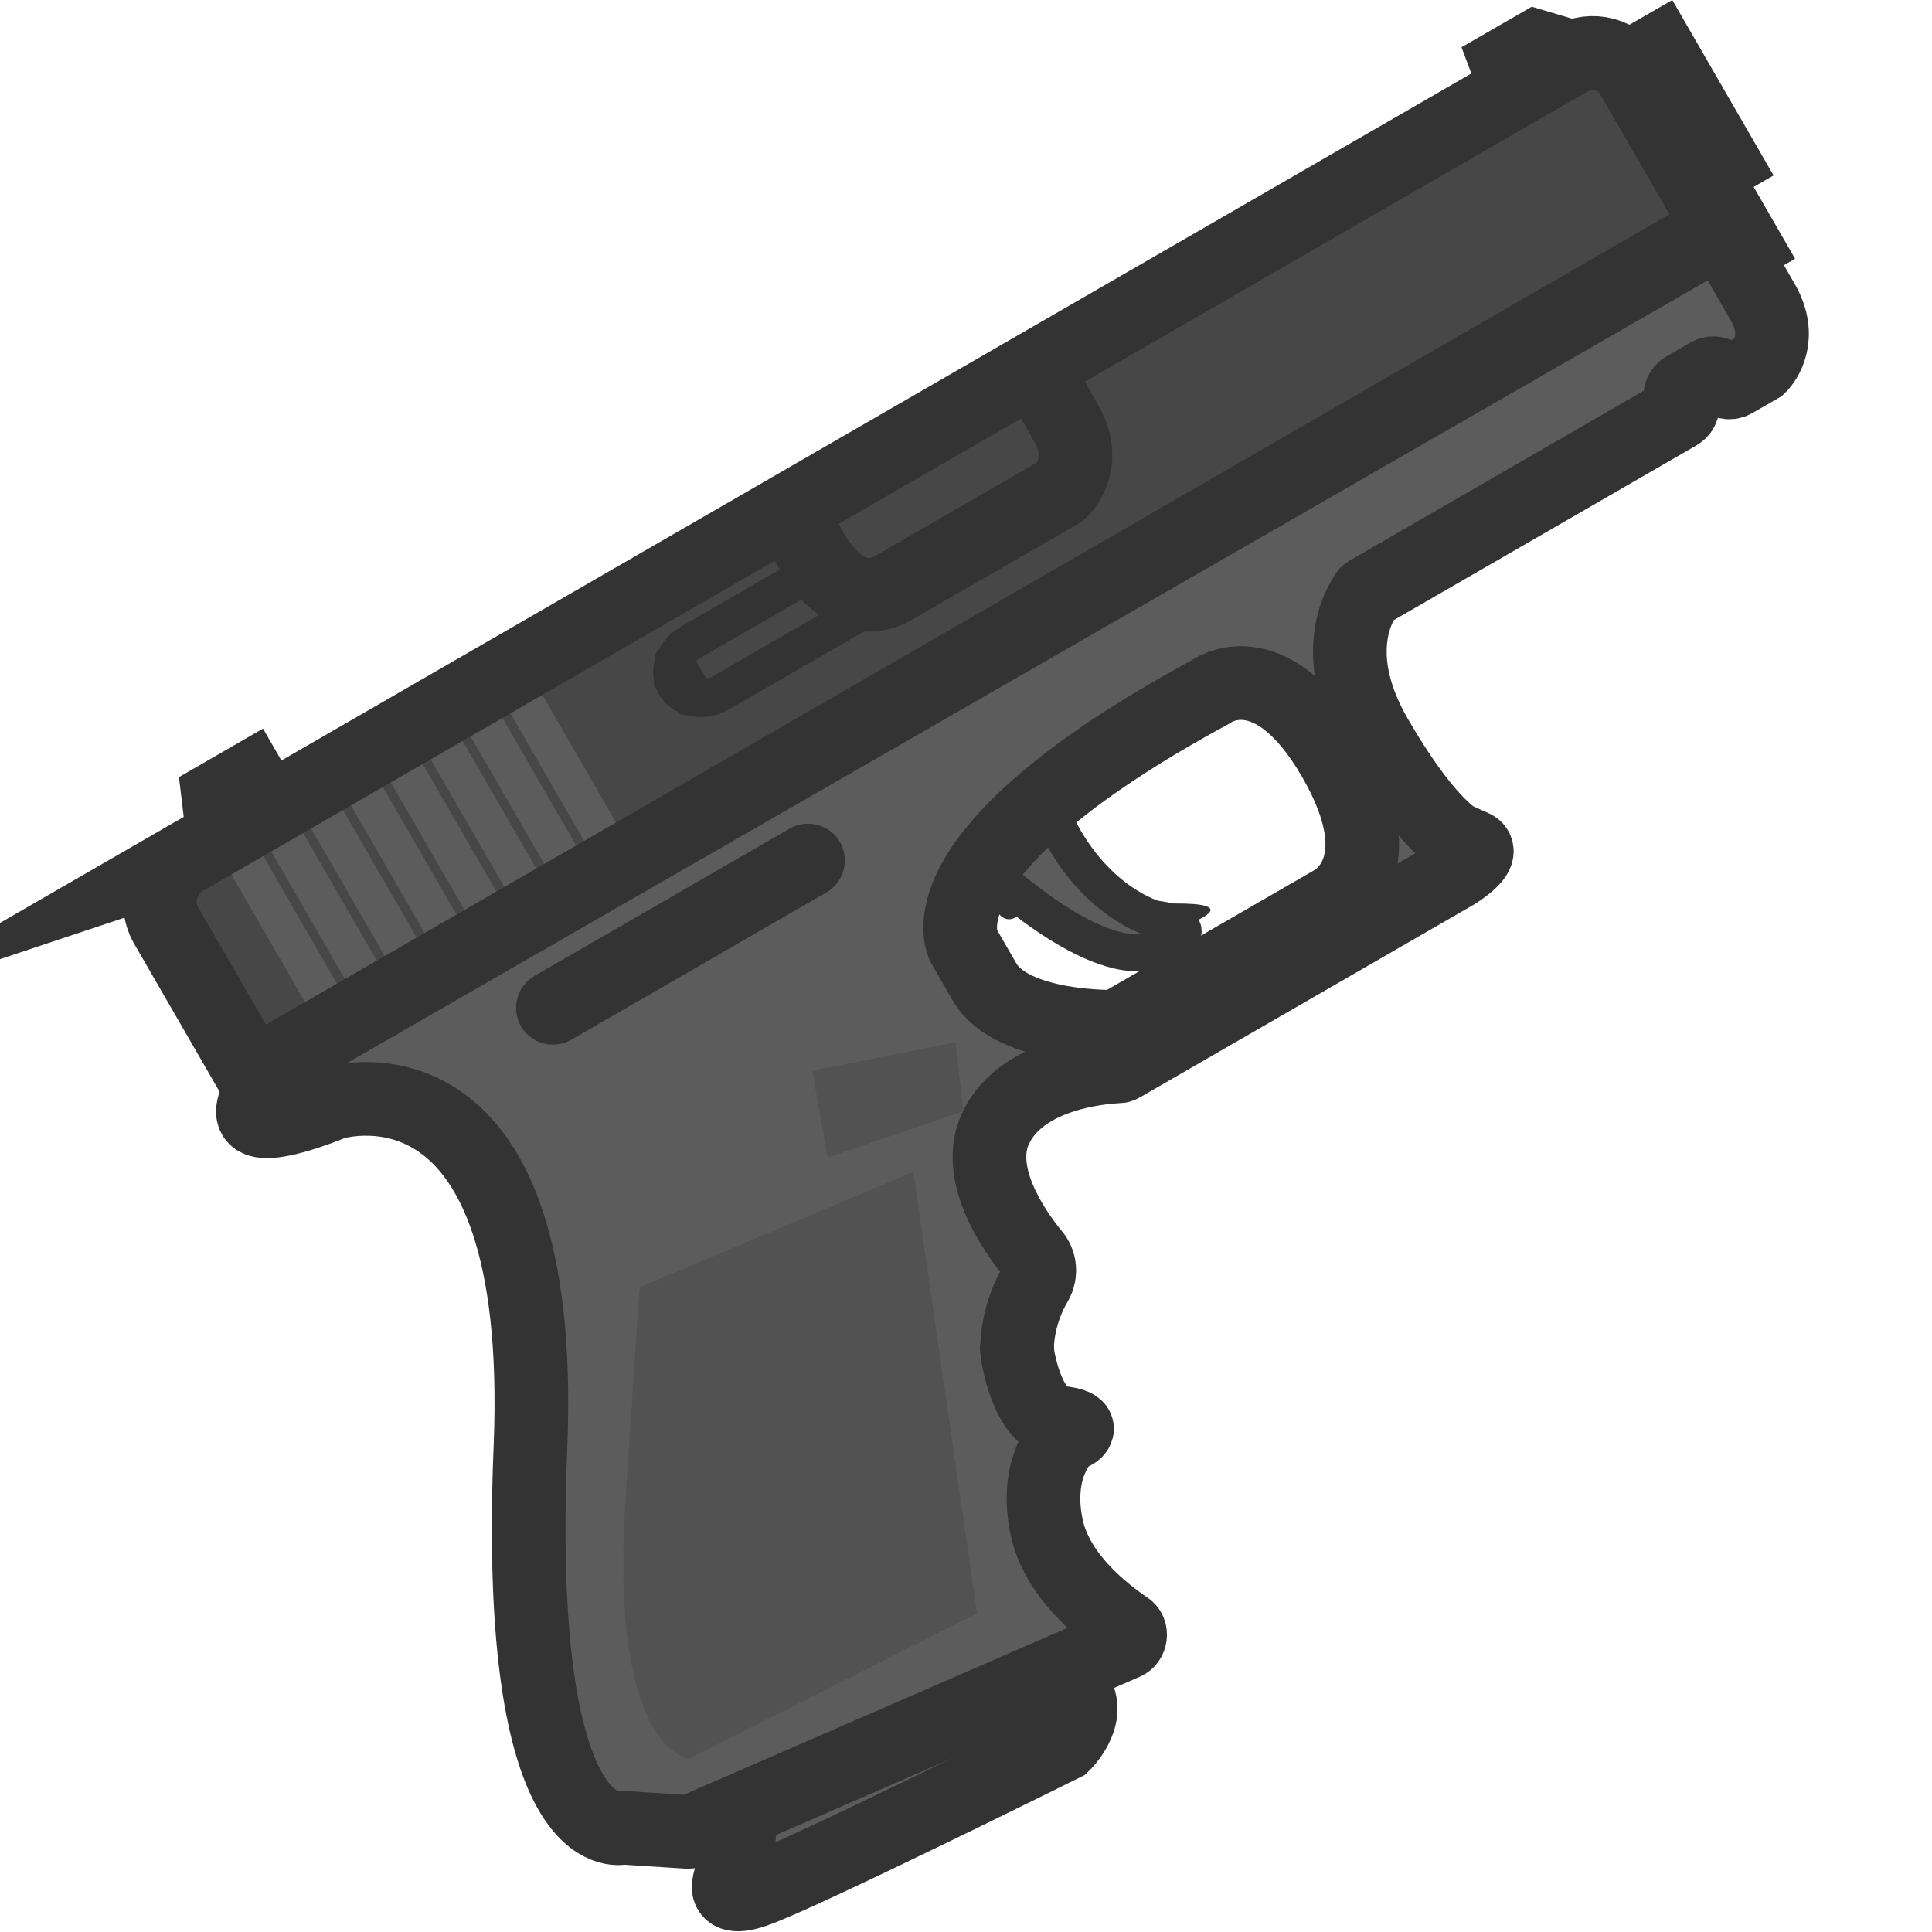
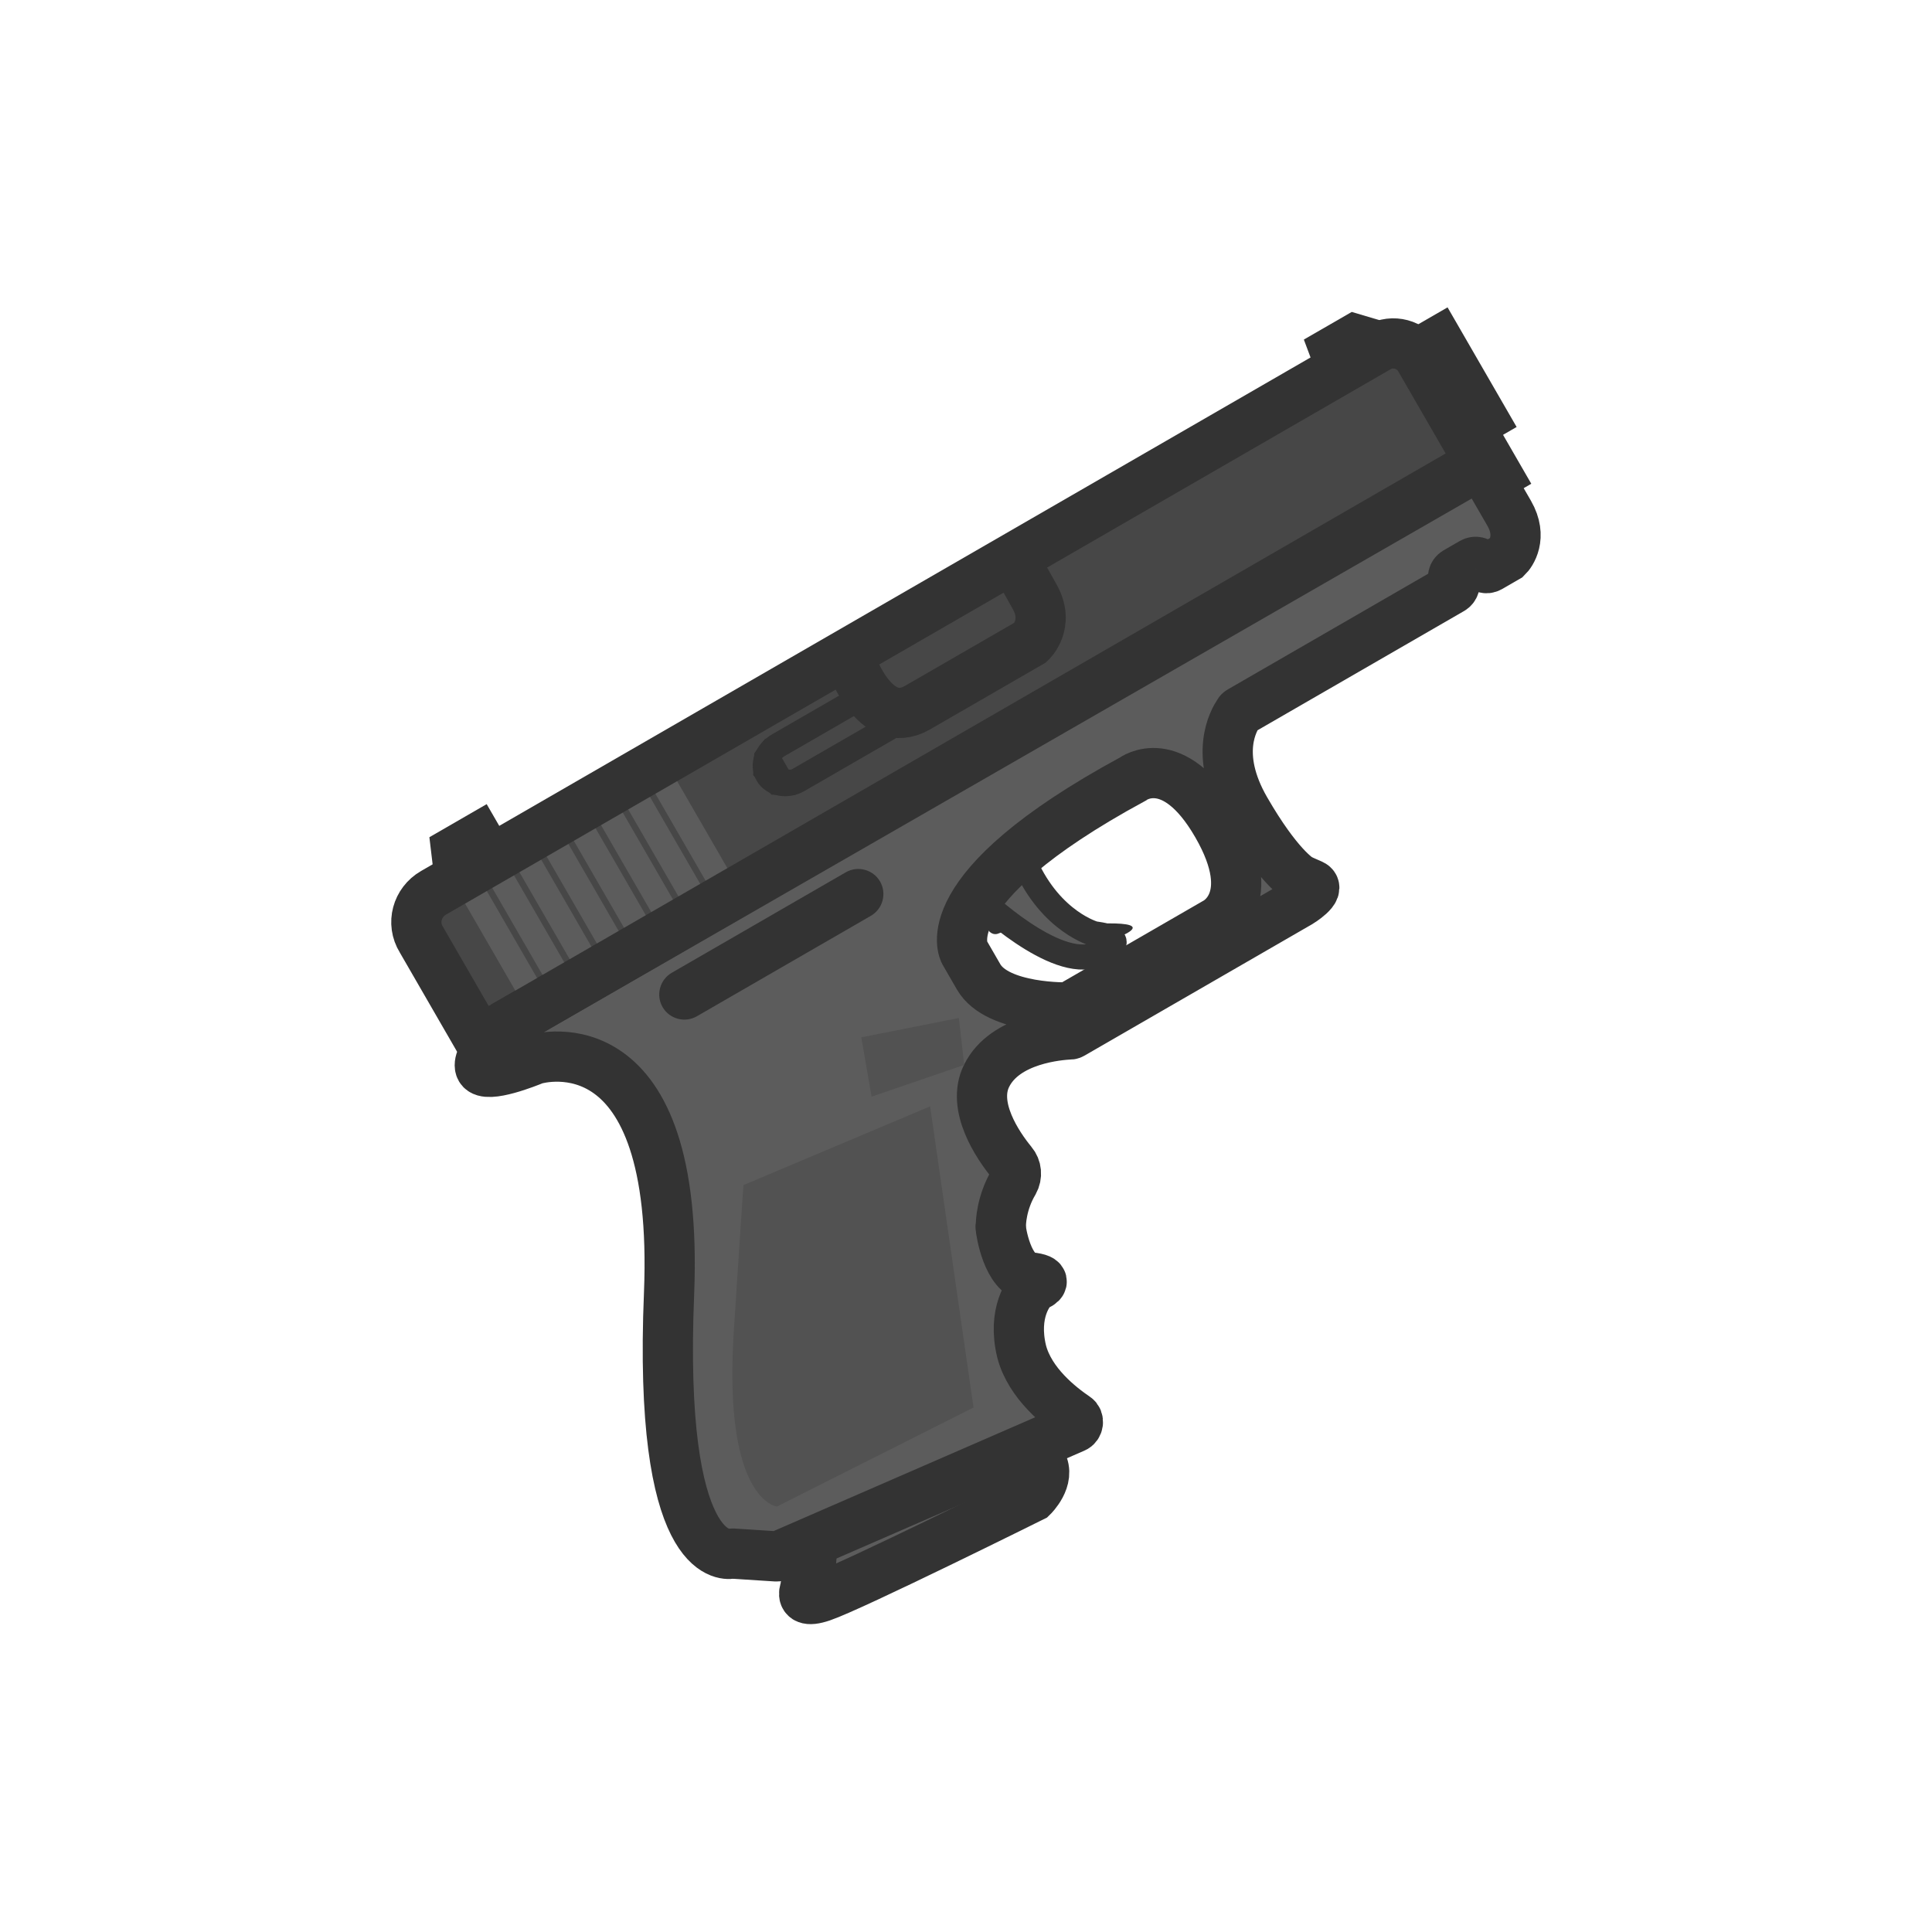
<svg xmlns="http://www.w3.org/2000/svg" width="110" height="110" viewBox="0 0 110 110" fill="none" version="1.1" id="svg52">
  <defs id="defs56" />
-   <g id="g898" transform="matrix(0.4538268,-0.262017,0.262017,0.4538268,-0.3823625,50.07325)">
+   <g id="g898" transform="matrix(0.3094274,-0.178648,0.178648,0.3094274,17.2393,51.64085)">
    <path d="m 201.757,12.461 h -6.003 v 14.007 h 6.003 z" fill="#5c5c5c" stroke="#333333" stroke-width="8.004" stroke-miterlimit="10" id="path2" />
    <path d="m 199.257,31.671 h -3.001 v 3.802 h 3.001 z" fill="#5c5c5c" stroke="#333333" stroke-width="8.004" stroke-miterlimit="10" id="path4" />
    <path d="m 25.671,4.458 h 3.902 V 15.463 l -6.903,-4.002 z" fill="#5c5c5c" stroke="#333333" stroke-width="8.004" stroke-miterlimit="10" id="path6" />
    <path d="m 94.004,55.083 -1.101,2.101 c -0.4,0.8 0.1,1.801 1,1.901 l 3.702,0.6 c 0.3,0 0.6,0.2 0.8,0.5 1.501,1.801 8.904,9.104 13.306,9.104 5.003,0 -7.303,-5.603 -7.303,-5.603 0,0 -2.301,3.102 -6.303,-9.905 -3.702,-11.906 -4.002,-1.201 -4.002,0.7 0,0.2 0,0.4 -0.1,0.6 z" fill="#333333" id="path8" />
    <path d="m 185.75,11.461 1,-6.003 h 3.702 l 3.602,3.802 c 0.5,0.5 0.2,1.401 -0.6,1.401 0.1,0 -7.704,0.8 -7.704,0.8 z" fill="#5c5c5c" stroke="#333333" stroke-width="8.004" stroke-miterlimit="10" id="path10" />
    <path d="m 21.669,125.518 -5.403,7.803 c 0,0 -4.602,2.202 0.4,3.202 5.003,1.001 37.018,3.002 37.018,3.002 0,0 4.002,-1.001 4.002,-4.002 v -7.604 z" fill="#5c5c5c" stroke="#333333" stroke-width="8.004" stroke-miterlimit="10" id="path12" />
    <path d="m 94.106,52.781 c 0,0 4.602,16.008 11.605,17.008 7.004,1 1.401,-3.002 1.401,-3.002 0,0 -5.003,-5.002 -4.002,-15.007 1,-10.005 -6.003,-5.002 -6.003,-5.002 z" fill="#5c5c5c" stroke="#333333" stroke-width="4.002" stroke-miterlimit="10" id="path14" />
    <path d="M 19.167,8.459 H 192.953 c 2.702,0 4.903,2.201 4.903,4.902 V 32.471 H 13.765 V 13.962 c -0.1,-3.102 2.401,-5.503 5.403,-5.503 z" fill="#474747" id="path16" />
    <path d="m 19.168,32.472 c -0.1,0 -0.2,0 -0.3,0 -1,0.3 -7.204,2.101 -7.204,4.002 0,1.901 7.304,2.901 8.004,3.001 h 0.1 c 1.201,0.3 23.311,6.103 0,43.021 C -2.943,118.314 6.561,123.016 7.662,123.417 c 0.1,0 0.1,0.1 0.2,0.1 l 5.703,3.802 c 0.1,0.1 0.3,0.1 0.4,0.2 l 51.025,5.803 c 0.7,0.1 1.301,-0.701 1,-1.301 -1.301,-2.701 -3.602,-8.304 -2.201,-13.407 1.801,-6.103 5.803,-7.704 6.803,-7.904 0.1,0 0.2,0 0.4,0 0.6,0.1 2.401,0.2 -0.2,-1.7 -2.801,-2.202 -0.3,-8.605 0,-9.205 0,0 0,-0.1 0.1,-0.1 0.2,-0.4 1.901,-3.201 5.303,-5.103 1,-0.6 1.501,-1.701 1.301,-2.801 -0.6,-3.602 -1.101,-11.005 3.402,-14.007 5.503,-3.702 13.407,0.2 14.807,0.9 0.1,0.1 0.3,0.1 0.4,0.1 h 41.821 c 0,0 4.102,-0.1 3.102,-1.501 l -1.101,-1.501 c 0,0 0,-0.1 -0.1,-0.1 -0.2,-0.4 -2.001,-3.702 -2.001,-14.007 0,-10.305 5.603,-13.306 6.804,-13.907 0.1,-0.1 0.3,-0.1 0.4,-0.1 h 38.819 c 0.5,0 1,-0.4 1,-1 0,-0.5 0.401,-1 1.001,-1 h 3.001 c 0.501,0 1.001,0.4 1.001,1 0,0.5 0.4,1 1,1 h 2.902 c 0.1,0 0.2,0 0.3,0 0.8,-0.2 3.802,-1.501 3.802,-5.903 v -8.004 c 0,-0.5 -0.4,-1 -1.001,-1 z M 124.72,74.893 H 97.706 c 0,0 -10.005,-5.403 -10.005,-11.406 v -4.502 c 0,0 0,-11.506 37.019,-10.505 0,0 8.004,-1 8.004,13.006 0,14.007 -8.004,13.407 -8.004,13.407 z" fill="#5c5c5c" stroke="#333333" stroke-width="8.004" stroke-miterlimit="10" id="path18" />
    <path d="m 45.68,38.475 h 32.016 c 2.201,0 4.002,1.801 4.002,4.002 0,2.201 -1.801,4.002 -4.002,4.002 H 45.68 c -2.201,0 -4.002,-1.801 -4.002,-4.002 0,-2.201 1.801,-4.002 4.002,-4.002 z" fill="#333333" id="path20" />
    <path d="m 63.389,71.491 15.307,3.002 3.002,-6.903 -15.007,-5.103 z" fill="#525252" id="path22" />
    <path d="m 95.206,9.56 c 0,0 -2.501,11.906 5.503,11.906 h 20.81 c 0,0 4.102,-0.9 4.202,-5.903 0.1,-5.002 0,-5.903 0,-5.903" stroke="#333333" stroke-width="8.004" stroke-miterlimit="10" id="path24" />
    <path d="m 25.671,12.461 h -2.001 v 17.008 h 2.001 z" fill="#5c5c5c" stroke="#5c5c5c" stroke-width="2.001" stroke-miterlimit="10" id="path26" />
    <path d="m 30.673,12.461 h -2.001 v 17.008 h 2.001 z" fill="#5c5c5c" stroke="#5c5c5c" stroke-width="2.001" stroke-miterlimit="10" id="path28" />
    <path d="m 35.675,12.461 h -2.001 v 17.008 h 2.001 z" fill="#5c5c5c" stroke="#5c5c5c" stroke-width="2.001" stroke-miterlimit="10" id="path30" />
    <path d="m 40.679,12.461 h -2.001 v 17.008 h 2.001 z" fill="#5c5c5c" stroke="#5c5c5c" stroke-width="2.001" stroke-miterlimit="10" id="path32" />
    <path d="m 45.681,12.461 h -2.001 v 17.008 h 2.001 z" fill="#5c5c5c" stroke="#5c5c5c" stroke-width="2.001" stroke-miterlimit="10" id="path34" />
    <path d="m 50.683,12.461 h -2.001 v 17.008 h 2.001 z" fill="#5c5c5c" stroke="#5c5c5c" stroke-width="2.001" stroke-miterlimit="10" id="path36" />
    <path d="m 55.687,12.461 h -2.001 v 17.008 h 2.001 z" fill="#5c5c5c" stroke="#5c5c5c" stroke-width="2.001" stroke-miterlimit="10" id="path38" />
    <path d="m 60.688,12.461 h -2.001 v 17.008 h 2.001 z" fill="#5c5c5c" stroke="#5c5c5c" stroke-width="2.001" stroke-miterlimit="10" id="path40" />
    <path d="m 38.678,73.491 32.016,4.002 -18.009,45.023 -35.017,-2.001 c 0,0 -7.003,-5.103 8.004,-27.614 C 40.679,70.39 38.678,73.491 38.678,73.491 Z" fill="#525252" id="path42" />
    <path d="M 97.707,21.966 H 78.497 c -2.101,0 -3.802,-1.501 -3.802,-3.202 0,-1.801 1.701,-3.202 3.802,-3.202 h 13.507 c 2.101,0 3.802,1.501 3.802,3.202 z" stroke="#333333" stroke-width="4.002" stroke-miterlimit="10" id="path44" />
    <path d="m 77.996,15.463 -2.101,0.9 -1.101,1.701 0.6,2.501 2.601,1.501" fill="#333333" id="path46" />
    <path d="m 77.996,15.463 -2.101,0.9 -1.101,1.701 0.6,2.501 2.601,1.501" stroke="#333333" stroke-width="4.002" stroke-miterlimit="10" id="path48" />
    <path d="M 19.167,8.459 H 192.953 c 2.702,0 4.903,2.201 4.903,4.902 V 32.471 H 13.765 V 13.962 c -0.1,-3.102 2.401,-5.503 5.403,-5.503 z" stroke="#333333" stroke-width="8.004" stroke-miterlimit="10" id="path50" />
  </g>
</svg>
